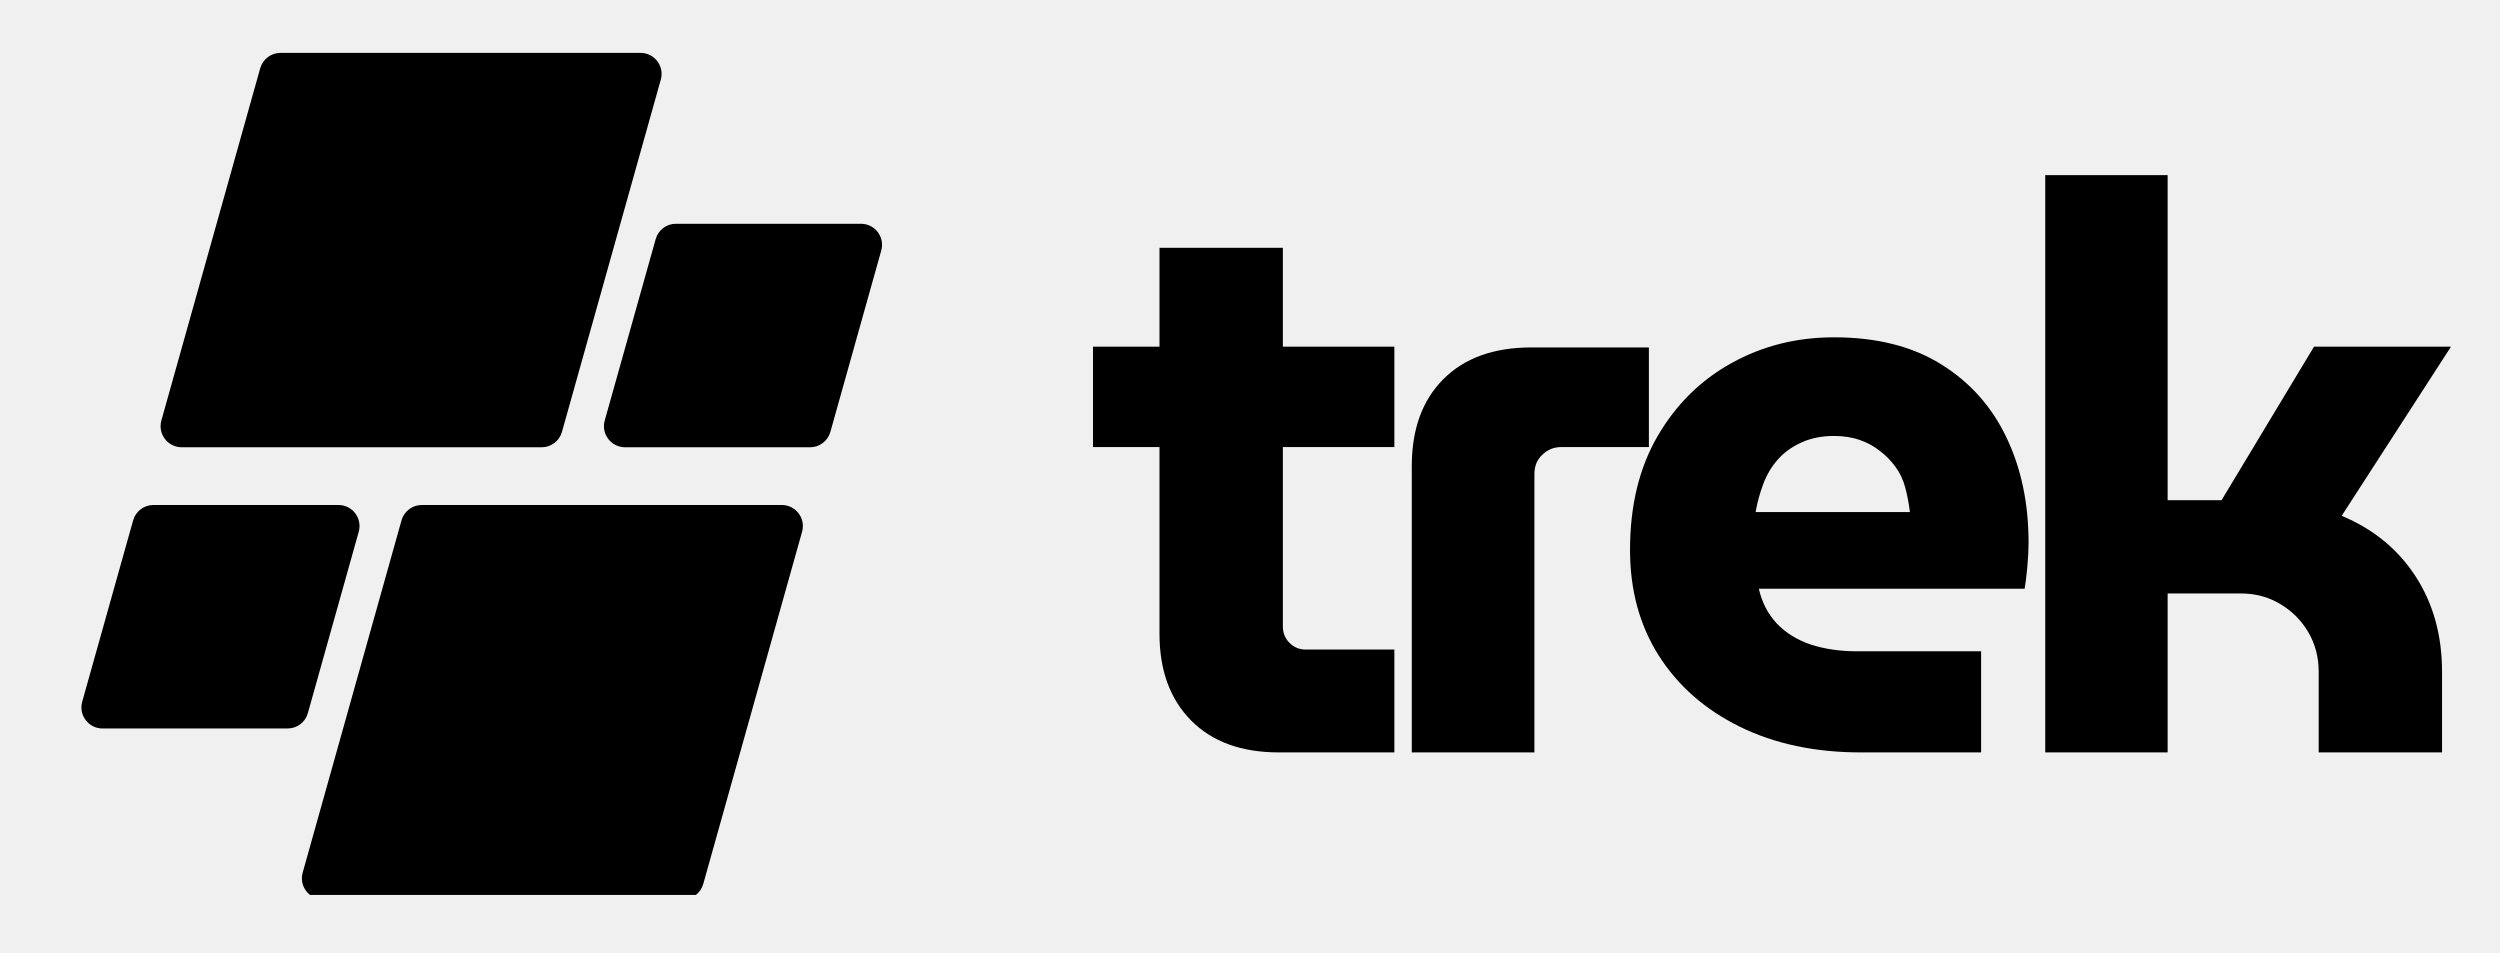
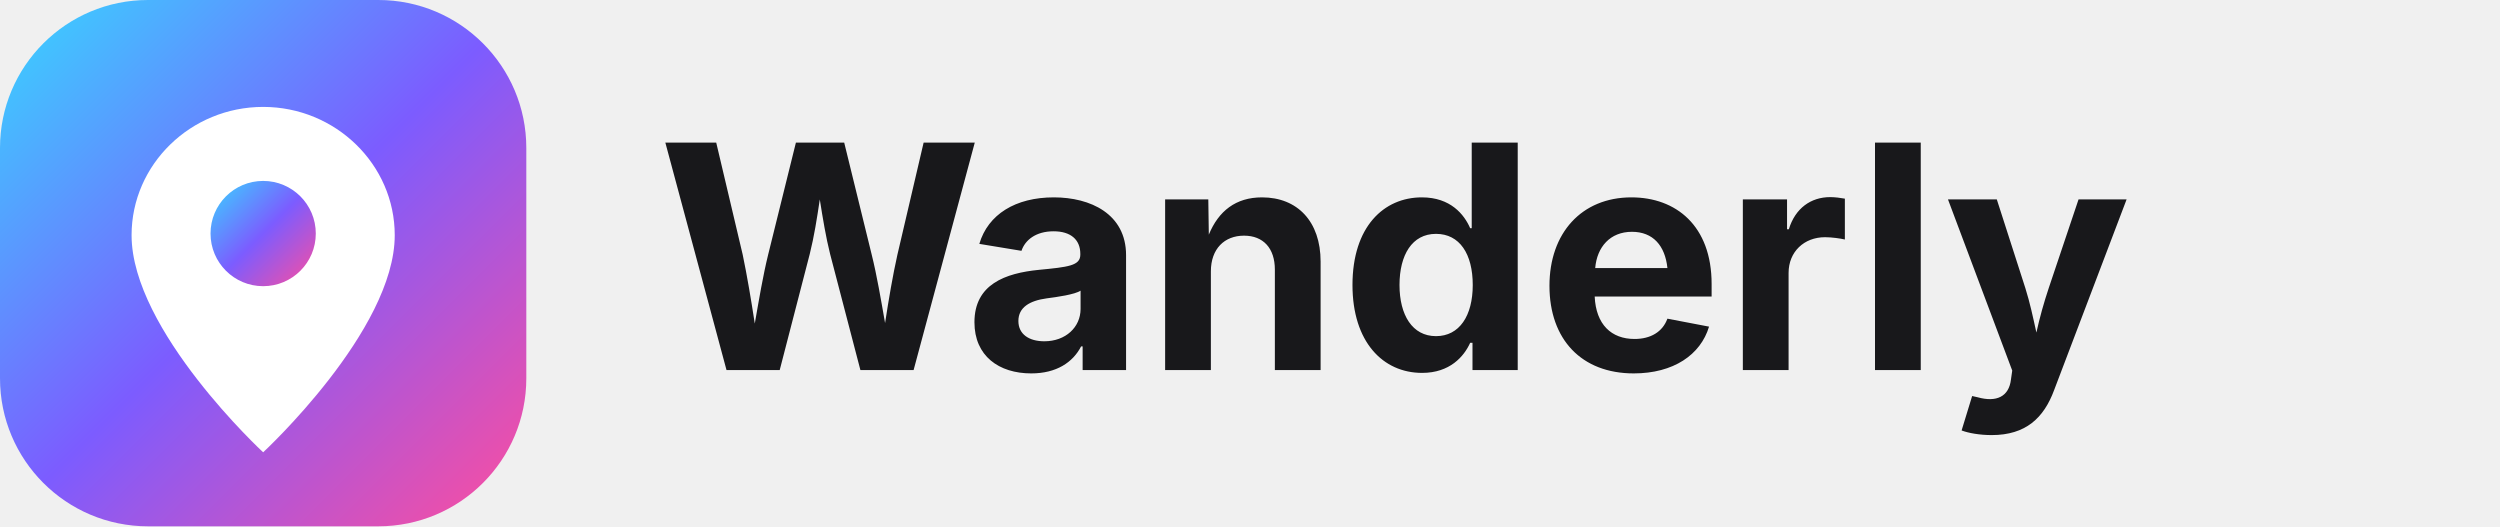
- <svg xmlns="http://www.w3.org/2000/svg" width="210" zoomAndPan="magnify" viewBox="0 0 158 60" height="80" preserveAspectRatio="xMidYMid meet" version="1.0">
+ <svg xmlns="http://www.w3.org/2000/svg" viewBox="0 0 152 32" width="152" height="32">
  <defs>
-     <g />
-     <clipPath id="669668440a">
-       <path d="M 68 0.016 L 156 0.016 L 156 59.984 L 68 59.984 Z M 68 0.016 " clip-rule="nonzero" />
-     </clipPath>
-     <clipPath id="6b415798a7">
-       <rect x="0" width="88" y="0" height="60" />
-     </clipPath>
-     <clipPath id="4b19462b66">
-       <path d="M 5 3.246 L 55.926 3.246 L 55.926 56.465 L 5 56.465 Z M 5 3.246 " clip-rule="nonzero" />
-     </clipPath>
-     <clipPath id="c7fe347f5f">
-       <path d="M 34.234 28.172 L 11.484 28.172 C 10.602 28.172 9.961 27.328 10.199 26.48 L 16.445 4.219 C 16.609 3.645 17.133 3.246 17.73 3.246 L 40.48 3.246 C 41.363 3.246 42.004 4.09 41.762 4.938 L 35.516 27.199 C 35.355 27.773 34.832 28.172 34.234 28.172 Z M 19.457 44.973 L 22.672 33.512 C 22.91 32.664 22.273 31.82 21.391 31.82 L 9.695 31.82 C 9.098 31.82 8.574 32.219 8.414 32.793 L 5.195 44.254 C 4.957 45.105 5.598 45.945 6.48 45.945 L 18.176 45.945 C 18.773 45.945 19.297 45.551 19.457 44.973 Z M 25.375 32.793 L 19.129 55.055 C 18.891 55.902 19.531 56.746 20.41 56.746 L 43.164 56.746 C 43.762 56.746 44.285 56.348 44.445 55.773 L 50.691 33.512 C 50.93 32.664 50.293 31.82 49.41 31.82 L 26.656 31.82 C 26.062 31.82 25.535 32.219 25.375 32.793 Z M 41.438 15.02 L 38.219 26.48 C 37.98 27.328 38.621 28.172 39.504 28.172 L 51.199 28.172 C 51.793 28.172 52.32 27.773 52.48 27.199 L 55.695 15.738 C 55.934 14.887 55.297 14.047 54.414 14.047 L 42.719 14.047 C 42.121 14.047 41.598 14.441 41.438 15.02 Z M 41.438 15.02 " clip-rule="nonzero" />
-     </clipPath>
+     <linearGradient id="g" x1="0" y1="0" x2="1" y2="1">
+       <stop offset="0" stop-color="#37d6ff" />
+       <stop offset=".5" stop-color="#7c5cff" />
+       <stop offset="1" stop-color="#ff4d9d" />
+     </linearGradient>
  </defs>
-   <g clip-path="url(#669668440a)">
-     <g transform="matrix(1, 0, 0, 1, 68, -0.000000000000011803)">
-       <g clip-path="url(#6b415798a7)">
-         <g fill="#000000" fill-opacity="1">
-           <g transform="translate(0.529693, 47.45721)">
-             <g>
-               <path d="M 12.297 0 C 9.93 0 8.082 -0.672 6.75 -2.016 C 5.414 -3.367 4.75 -5.195 4.75 -7.5 L 4.75 -31.891 L 12.547 -31.891 L 12.547 -7.953 C 12.547 -7.547 12.688 -7.203 12.969 -6.922 C 13.25 -6.641 13.594 -6.5 14 -6.5 L 19.594 -6.5 L 19.594 0 Z M 0.547 -19.297 L 0.547 -25.641 L 19.594 -25.641 L 19.594 -19.297 Z M 0.547 -19.297 " />
-             </g>
-           </g>
-         </g>
-         <g fill="#000000" fill-opacity="1">
-           <g transform="translate(18.5215, 47.45721)">
-             <g>
-               <path d="M 2.703 0 L 2.703 -18.094 C 2.703 -20.426 3.367 -22.258 4.703 -23.594 C 6.035 -24.926 7.883 -25.594 10.25 -25.594 L 17.688 -25.594 L 17.688 -19.297 L 12.141 -19.297 C 11.68 -19.297 11.285 -19.133 10.953 -18.812 C 10.617 -18.5 10.453 -18.094 10.453 -17.594 L 10.453 0 Z M 2.703 0 " />
-             </g>
-           </g>
-         </g>
-         <g fill="#000000" fill-opacity="1">
-           <g transform="translate(33.31475, 47.45721)">
-             <g>
-               <path d="M 16.297 0 C 13.398 0 10.848 -0.539 8.641 -1.625 C 6.441 -2.707 4.734 -4.207 3.516 -6.125 C 2.305 -8.039 1.703 -10.266 1.703 -12.797 C 1.703 -15.598 2.285 -18 3.453 -20 C 4.617 -22 6.176 -23.535 8.125 -24.609 C 10.07 -25.691 12.227 -26.234 14.594 -26.234 C 17.289 -26.234 19.547 -25.664 21.359 -24.531 C 23.18 -23.406 24.555 -21.867 25.484 -19.922 C 26.422 -17.973 26.891 -15.75 26.891 -13.25 C 26.891 -12.812 26.863 -12.301 26.812 -11.719 C 26.758 -11.133 26.703 -10.676 26.641 -10.344 L 9.844 -10.344 C 10.039 -9.477 10.422 -8.742 10.984 -8.141 C 11.555 -7.547 12.273 -7.102 13.141 -6.812 C 14.016 -6.531 14.984 -6.391 16.047 -6.391 L 23.891 -6.391 L 23.891 0 Z M 9.641 -15.188 L 19.391 -15.188 C 19.328 -15.727 19.227 -16.25 19.094 -16.75 C 18.957 -17.25 18.75 -17.688 18.469 -18.062 C 18.188 -18.445 17.859 -18.781 17.484 -19.062 C 17.117 -19.352 16.695 -19.582 16.219 -19.75 C 15.738 -19.914 15.195 -20 14.594 -20 C 13.832 -20 13.148 -19.863 12.547 -19.594 C 11.941 -19.32 11.441 -18.961 11.047 -18.516 C 10.648 -18.066 10.344 -17.551 10.125 -16.969 C 9.906 -16.383 9.742 -15.789 9.641 -15.188 Z M 9.641 -15.188 " />
-             </g>
-           </g>
-         </g>
-         <g fill="#000000" fill-opacity="1">
-           <g transform="translate(58.35337, 47.45721)">
-             <g>
-               <path d="M 2.906 0 L 2.906 -36.484 L 10.641 -36.484 L 10.641 -15.938 L 14.047 -15.938 L 19.891 -25.641 L 28.547 -25.641 L 21.641 -14.953 C 23.641 -14.117 25.195 -12.844 26.312 -11.125 C 27.426 -9.406 27.984 -7.395 27.984 -5.094 L 27.984 0 L 20.188 0 L 20.188 -5.094 C 20.188 -6.031 19.961 -6.875 19.516 -7.625 C 19.066 -8.375 18.473 -8.961 17.734 -9.391 C 17.004 -9.828 16.176 -10.047 15.25 -10.047 L 10.641 -10.047 L 10.641 0 Z M 2.906 0 " />
-             </g>
-           </g>
-         </g>
-       </g>
-     </g>
-   </g>
-   <g clip-path="url(#4b19462b66)">
-     <g clip-path="url(#c7fe347f5f)">
-       <path fill="#000000" d="M 4.957 3.246 L 4.957 56.465 L 55.926 56.465 L 55.926 3.246 Z M 4.957 3.246 " fill-opacity="1" fill-rule="nonzero" />
-     </g>
-   </g>
+   <rect width="32" height="32" rx="9" fill="url(#g)" />
+   <path d="M16 6.5c-4.4 0-8 3.5-8 7.8 0 5.8 8 13.2 8 13.2s8-7.4 8-13.2c0-4.3-3.6-7.8-8-7.8z" fill="#fff" />
+   <circle cx="16" cy="14.2" r="3.2" fill="url(#g)" />
+   <text x="40" y="22.5" font-family="MuseoModerno, -apple-system, 'PingFang SC', sans-serif" font-size="19" font-weight="700" fill="#18181b">Wanderly</text>
</svg>
